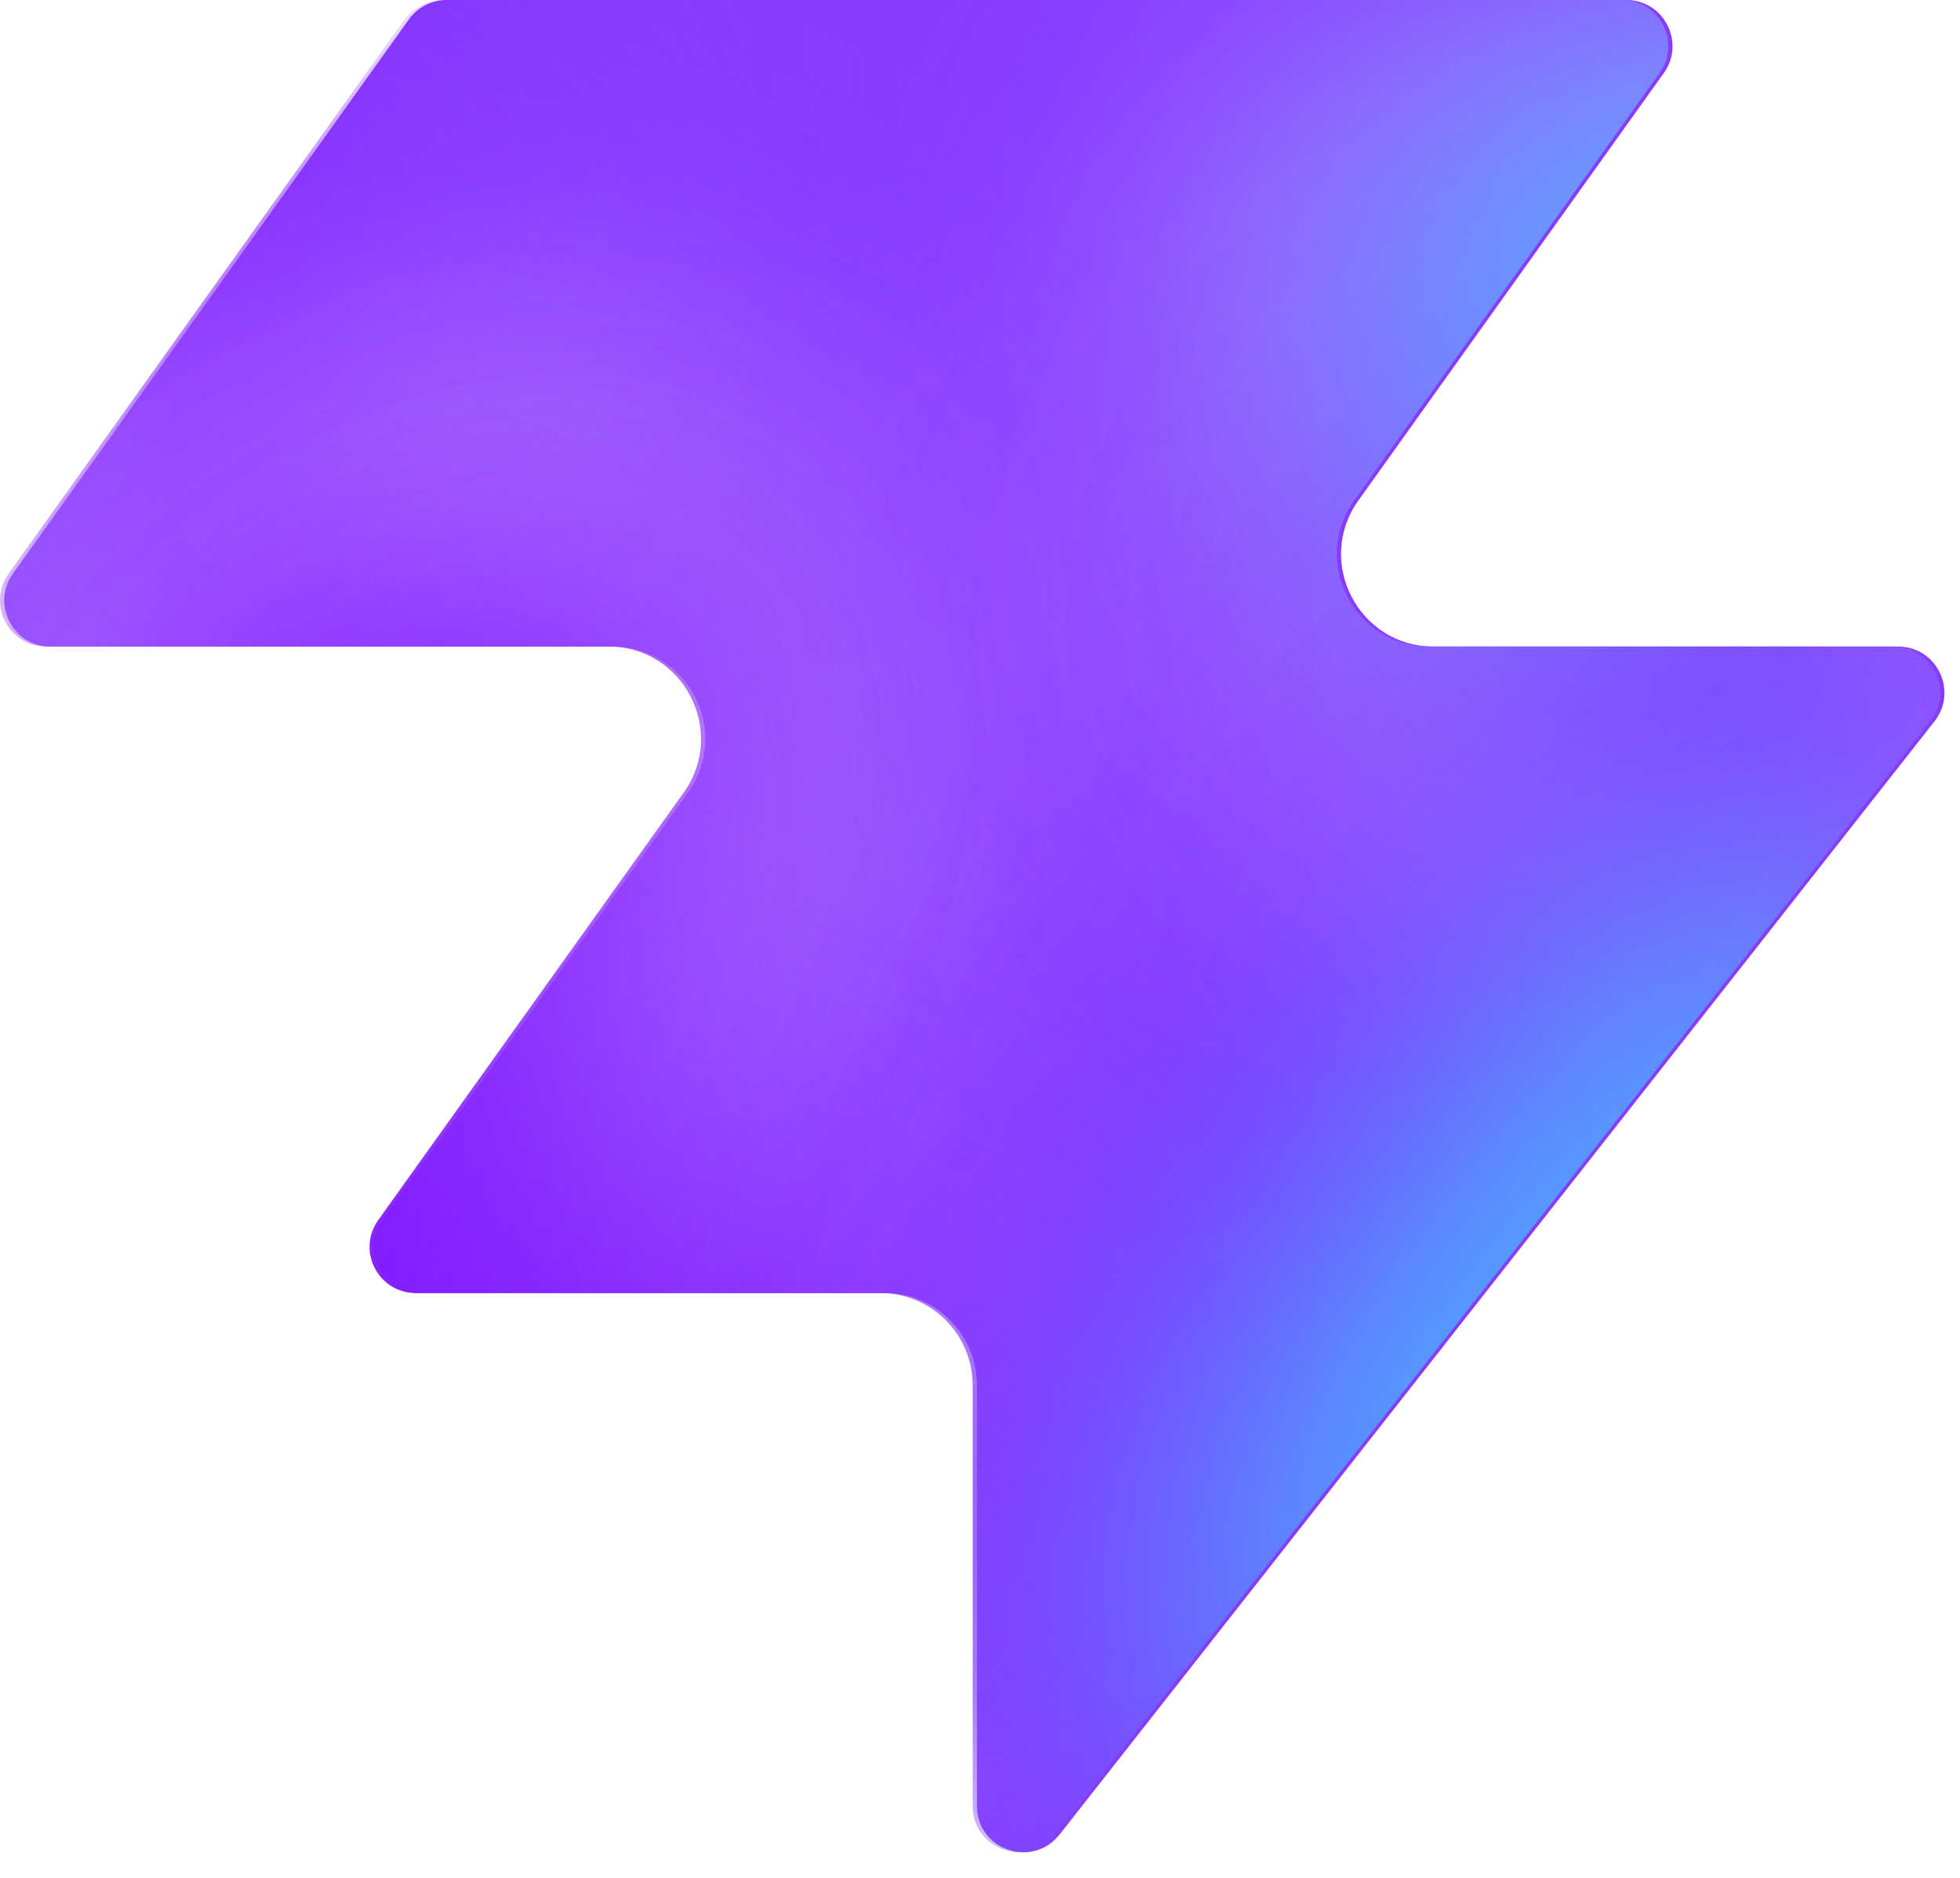
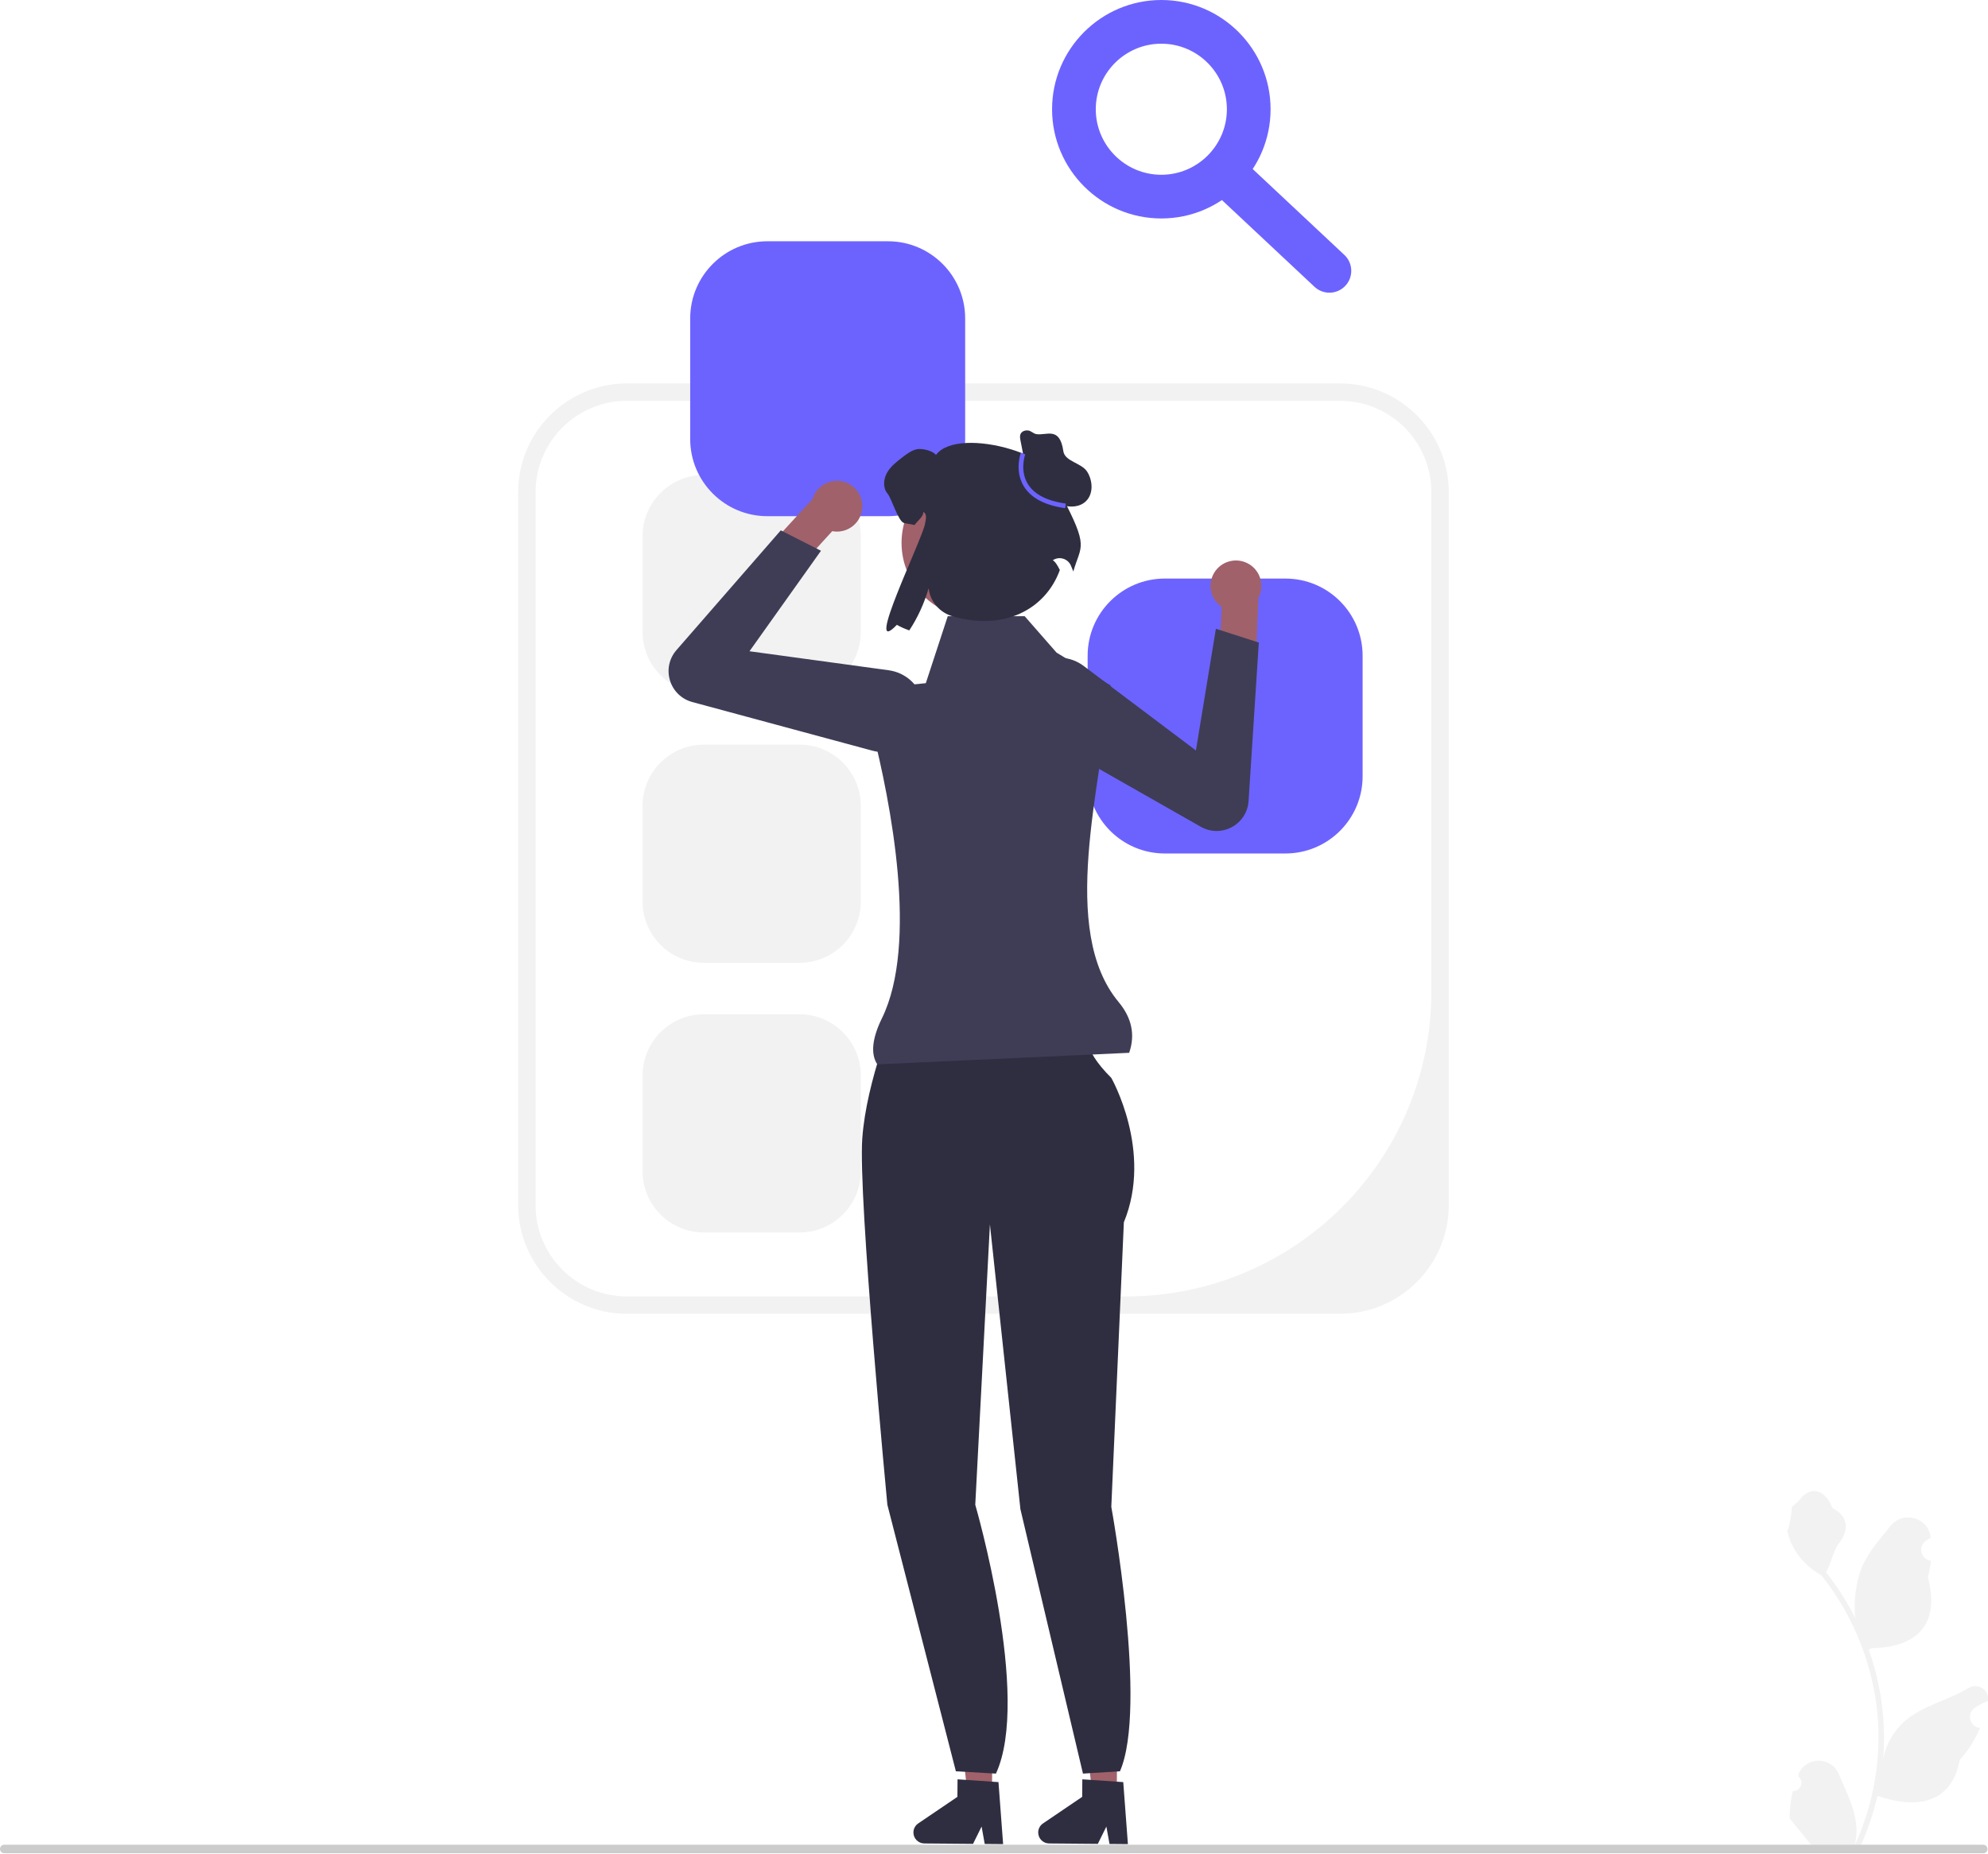
- <svg xmlns="http://www.w3.org/2000/svg" width="48" height="46" fill="none" viewBox="0 0 48 46">
-   <path fill="#863bff" d="M25.946 44.938c-.664.845-2.021.375-2.021-.698V33.937a2.26 2.26 0 0 0-2.262-2.262H10.287c-.92 0-1.456-1.04-.92-1.788l7.48-10.471c1.07-1.497 0-3.578-1.842-3.578H1.237c-.92 0-1.456-1.04-.92-1.788L10.013.474c.214-.297.556-.474.92-.474h28.894c.92 0 1.456 1.04.92 1.788l-7.48 10.471c-1.07 1.498 0 3.579 1.842 3.579h11.377c.943 0 1.473 1.088.89 1.83L25.947 44.94z" style="fill:#863bff;fill:color(display-p3 .525 .23 1);fill-opacity:1" />
-   <mask id="a" width="48" height="46" x="0" y="0" maskUnits="userSpaceOnUse" style="mask-type:alpha">
-     <path fill="#000" d="M25.842 44.938c-.664.844-2.021.375-2.021-.698V33.937a2.26 2.26 0 0 0-2.262-2.262H10.183c-.92 0-1.456-1.04-.92-1.788l7.48-10.471c1.07-1.498 0-3.579-1.842-3.579H1.133c-.92 0-1.456-1.04-.92-1.787L9.91.473c.214-.297.556-.474.92-.474h28.894c.92 0 1.456 1.04.92 1.788l-7.48 10.471c-1.07 1.498 0 3.578 1.842 3.578h11.377c.943 0 1.473 1.088.89 1.832L25.843 44.94z" style="fill:#000;fill-opacity:1" />
-   </mask>
-   <g mask="url(#a)">
-     <g filter="url(#b)">
-       <ellipse cx="5.508" cy="14.704" fill="#ede6ff" rx="5.508" ry="14.704" style="fill:#ede6ff;fill:color(display-p3 .927 .903 1);fill-opacity:1" transform="matrix(.00324 1 1 -.00324 -4.47 31.516)" />
+ <svg xmlns="http://www.w3.org/2000/svg" width="552.81" height="515.459" viewBox="0 0 552.81 515.459" role="img" artist="Katerina Limpitsouni" source="https://undraw.co/">
+   <path d="M372.633,365.415H174.325c-16.669,0-30.23-13.561-30.23-30.23V136.877c0-16.669,13.561-30.23,30.23-30.23h198.308c16.669,0,30.23,13.561,30.23,30.23v198.308c0,16.669-13.561,30.23-30.23,30.23ZM174.325,111.484c-14.024,0-25.393,11.369-25.393,25.393v198.308c0,14.024,11.369,25.393,25.393,25.393h138.91c46.829,0,84.791-37.962,84.791-84.791V136.877c0-14.024-11.369-25.393-25.393-25.393H174.325Z" fill="#f2f2f2" />
+   <path d="M195.704,132.106c-9.386,0-17.021,7.635-17.021,17.021v26.642c0,9.386,7.635,17.021,17.021,17.021h26.642c9.386,0,17.021-7.635,17.021-17.021v-26.642c0-9.386-7.635-17.021-17.021-17.021h-26.642Z" fill="#f2f2f2" />
+   <path d="M195.704,207.106c-9.386,0-17.021,7.635-17.021,17.021v26.642c0,9.386,7.635,17.021,17.021,17.021h26.642c9.386,0,17.021-7.635,17.021-17.021v-26.642c0-9.386-7.635-17.021-17.021-17.021h-26.642Z" fill="#f2f2f2" />
+   <path d="M195.704,282.106c-9.386,0-17.021,7.635-17.021,17.021v26.642c0,9.386,7.635,17.021,17.021,17.021h26.642c9.386,0,17.021-7.635,17.021-17.021v-26.642c0-9.386-7.635-17.021-17.021-17.021h-26.642Z" fill="#f2f2f2" />
+   <g>
+     <path d="M213.371,67.106c-11.826,0-21.447,9.621-21.447,21.447v33.569c0,11.826,9.621,21.447,21.447,21.447h33.569c11.826,0,21.447-9.621,21.447-21.447v-33.569c0-11.826-9.621-21.447-21.447-21.447h-33.569Z" fill="#6c63ff" />
+     <path d="M323.89,160.919c-11.826,0-21.447,9.621-21.447,21.447v33.569c0,11.826,9.621,21.447,21.447,21.447h33.569c11.826,0,21.447-9.621,21.447-21.447v-33.569c0-11.826-9.621-21.447-21.447-21.447h-33.569Z" fill="#6c63ff" />
+     <g>
+       <polygon points="275.842 498.808 269.023 498.75 266.004 471.833 276.069 471.917 275.842 498.808" fill="#a0616a" />
+       <path d="M253.998,509.652c-.015,1.679,1.338,3.06,3.023,3.076l13.559,.113,2.374-4.811,.872,4.836,5.116,.046-1.292-17.248-1.78-.118-7.26-.5-2.342-.157-.041,4.88-10.892,7.388c-.829,.563-1.328,1.495-1.336,2.496Z" fill="#2f2e41" />
    </g>
-     <g filter="url(#c)">
-       <ellipse cx="10.399" cy="29.851" fill="#ede6ff" rx="10.399" ry="29.851" style="fill:#ede6ff;fill:color(display-p3 .927 .903 1);fill-opacity:1" transform="matrix(.00324 1 1 -.00324 -39.328 7.883)" />
+     <g>
+       <polygon points="310.54 498.808 303.72 498.75 300.702 471.833 310.767 471.917 310.54 498.808" fill="#a0616a" />
+       <path d="M288.696,509.652c-.015,1.679,1.338,3.06,3.023,3.076l13.559,.113,2.374-4.811,.872,4.836,5.116,.046-1.292-17.248-1.78-.118-7.26-.5-2.342-.157-.041,4.88-10.892,7.388c-.829,.563-1.328,1.495-1.336,2.496Z" fill="#2f2e41" />
    </g>
-     <g filter="url(#d)">
-       <ellipse cx="5.508" cy="30.487" fill="#7e14ff" rx="5.508" ry="30.487" style="fill:#7e14ff;fill:color(display-p3 .492 .077 1);fill-opacity:1" transform="rotate(89.814 -25.913 -14.639)scale(1 -1)" />
+     <path d="M249.081,281.178l27.643,.873,26.189,5.82s-2.619,3.201,6.111,11.93c0,0,11.639,20.369,3.492,40.156l-3.492,79.148s10.181,55.794,2.402,73.551l-10.281,.643-17.396-73.55-8.479-79.209-4.074,77.984s15.585,53.527,5.744,74.776l-11.135-.643-19.052-74.133s-8.148-85.549-6.984-101.844c1.164-16.295,9.311-35.5,9.311-35.5Z" fill="#2f2e41" />
+     <g>
+       <path d="M341.914,156.113c-3.779,.978-6.049,4.835-5.071,8.614,.448,1.732,1.505,3.14,2.877,4.071l-0,.01-.536,12.985,9.937,4.598,.793-19.981-.069,.002c.862-1.535,1.159-3.389,.683-5.228-.978-3.779-4.835-6.049-8.614-5.071Z" fill="#a0616a" />
+       <path d="M286.378,202.455c-2.087-2.069-3.298-4.874-3.344-7.925-.061-4.092,1.99-7.807,5.486-9.935,4.026-2.452,9.06-2.204,12.825,.631l31.203,23.494,5.56-33.844,11.937,3.843-2.848,44.07c-.199,3.083-1.942,5.798-4.661,7.264-2.719,1.466-5.945,1.429-8.63-.098l-45.093-25.655c-.906-.515-1.722-1.137-2.435-1.844Z" fill="#3f3d56" />
    </g>
-     <g filter="url(#e)">
-       <ellipse cx="5.508" cy="30.599" fill="#7e14ff" rx="5.508" ry="30.599" style="fill:#7e14ff;fill:color(display-p3 .492 .077 1);fill-opacity:1" transform="rotate(89.814 -32.644 -3.334)scale(1 -1)" />
+     <g>
+       <path d="M238.799,137.182c1.995,3.355,.892,7.693-2.464,9.687-1.538,.914-3.28,1.171-4.91,.865l-.007,.007-8.761,9.599-10.294-3.73,13.505-14.748,.048,.05c.469-1.697,1.563-3.223,3.196-4.194,3.355-1.995,7.693-.892,9.687,2.464Z" fill="#a0616a" />
+       <path d="M242.584,208.787l-50.085-13.529c-2.982-.806-5.299-3.051-6.198-6.006-.899-2.955-.224-6.111,1.805-8.44l29.005-33.301,11.182,5.675-19.88,27.949,38.699,5.285c4.67,.638,8.419,4.006,9.552,8.581,.984,3.973-.175,8.054-3.099,10.918-2.18,2.134-5.015,3.274-7.954,3.274-1.004,0-2.021-.133-3.027-.405Z" fill="#3f3d56" />
    </g>
-     <g filter="url(#f)">
-       <ellipse cx="5.508" cy="30.599" fill="#7e14ff" rx="5.508" ry="30.599" style="fill:#7e14ff;fill:color(display-p3 .492 .077 1);fill-opacity:1" transform="matrix(.00324 1 1 -.00324 -34.34 30.47)" />
-     </g>
-     <g filter="url(#g)">
-       <ellipse cx="14.072" cy="22.078" fill="#ede6ff" rx="14.072" ry="22.078" style="fill:#ede6ff;fill:color(display-p3 .927 .903 1);fill-opacity:1" transform="rotate(93.35 24.506 48.493)scale(-1 1)" />
-     </g>
-     <g filter="url(#h)">
-       <ellipse cx="3.47" cy="21.501" fill="#7e14ff" rx="3.47" ry="21.501" style="fill:#7e14ff;fill:color(display-p3 .492 .077 1);fill-opacity:1" transform="rotate(89.009 28.708 47.59)scale(-1 1)" />
-     </g>
-     <g filter="url(#i)">
-       <ellipse cx="3.47" cy="21.501" fill="#7e14ff" rx="3.47" ry="21.501" style="fill:#7e14ff;fill:color(display-p3 .492 .077 1);fill-opacity:1" transform="rotate(89.009 28.708 47.59)scale(-1 1)" />
-     </g>
-     <g filter="url(#j)">
-       <ellipse cx=".387" cy="8.972" fill="#7e14ff" rx="4.407" ry="29.108" style="fill:#7e14ff;fill:color(display-p3 .492 .077 1);fill-opacity:1" transform="rotate(39.51 .387 8.972)" />
-     </g>
-     <g filter="url(#k)">
-       <ellipse cx="47.523" cy="-6.092" fill="#7e14ff" rx="4.407" ry="29.108" style="fill:#7e14ff;fill:color(display-p3 .492 .077 1);fill-opacity:1" transform="rotate(37.892 47.523 -6.092)" />
-     </g>
-     <g filter="url(#l)">
-       <ellipse cx="41.412" cy="6.333" fill="#47bfff" rx="5.971" ry="9.665" style="fill:#47bfff;fill:color(display-p3 .28 .748 1);fill-opacity:1" transform="rotate(37.892 41.412 6.333)" />
-     </g>
-     <g filter="url(#m)">
-       <ellipse cx="-1.879" cy="38.332" fill="#7e14ff" rx="4.407" ry="29.108" style="fill:#7e14ff;fill:color(display-p3 .492 .077 1);fill-opacity:1" transform="rotate(37.892 -1.88 38.332)" />
-     </g>
-     <g filter="url(#n)">
-       <ellipse cx="-1.879" cy="38.332" fill="#7e14ff" rx="4.407" ry="29.108" style="fill:#7e14ff;fill:color(display-p3 .492 .077 1);fill-opacity:1" transform="rotate(37.892 -1.88 38.332)" />
-     </g>
-     <g filter="url(#o)">
-       <ellipse cx="35.651" cy="29.907" fill="#7e14ff" rx="4.407" ry="29.108" style="fill:#7e14ff;fill:color(display-p3 .492 .077 1);fill-opacity:1" transform="rotate(37.892 35.651 29.907)" />
-     </g>
-     <g filter="url(#p)">
-       <ellipse cx="38.418" cy="32.4" fill="#47bfff" rx="5.971" ry="15.297" style="fill:#47bfff;fill:color(display-p3 .28 .748 1);fill-opacity:1" transform="rotate(37.892 38.418 32.4)" />
-     </g>
+     <path d="M313.989,292.822l-70.038,3.213c-1.924-2.921-1.403-7.313,1.291-12.814,10.171-20.767,2.447-60.055-2.75-80.512-1.458-5.74,2.456-11.446,8.349-12.035l6.604-.66,6.104-18.634h21.379l8.869,10.133,15.052,9.144c-2.74,28.221-14.414,68.071,2.217,88.055,3.637,4.371,4.669,9.097,2.923,14.111Z" fill="#3f3d56" />
+     <circle cx="271.519" cy="150.987" r="20.824" fill="#a0616a" />
+     <path d="M295.082,137.658c2.897-10.563-28.679-19.621-34.815-11.114-.853-1.209-4.007-1.944-5.453-1.573-1.447,.371-2.664,1.298-3.851,2.196-1.632,1.254-3.324,2.552-4.326,4.355-1.009,1.796-1.165,4.244,.193,5.802,1.076,1.239,2.966,7.823,4.584,8.15,1.128,.23,2.077,.415,2.894,.549,.727-1.061,2.581-2.394,2.448-3.677,1.098,.727,.697,2.006,.476,3.314-.737,4.354-17.346,38.055-7.833,28.124,.942,.556,2.107,1.076,3.45,1.551,2.278-3.435,4.147-7.486,5.379-11.723l.009,.078c.424,3.682,3.115,6.703,6.674,7.734,14.279,4.137,25.83-1.933,29.803-12.88-1.455-2.953-2.088-2.632-1.958-2.72,1.816-1.224,4.311-.423,5.092,1.622,.23,.603,.439,1.118,.62,1.506,2.07-7.405,4.532-6.336-3.385-21.294Z" fill="#2f2e41" />
+     <path d="M285.231,129.994l-1.459-7.457c-.123-.627-.239-1.307,.044-1.88,.363-.736,1.297-1.041,2.109-.924,.812,.117,1.42,.859,2.228,1.002,2.81,.497,6.524-2.279,7.531,4.742,.42,2.927,5.091,3.237,6.651,5.749,1.56,2.512,1.751,6.139-.377,8.191-1.7,1.639-4.431,1.828-6.639,.991-2.208-.837-3.981-2.529-5.529-4.312s-2.95-3.714-4.736-5.259" fill="#2f2e41" />
+     <path d="M296.195,141.336c-5.698-.796-9.582-2.868-11.544-6.159-2.568-4.307-.848-9.05-.773-9.25l1.204,.448c-.016,.044-1.576,4.385,.68,8.156,1.755,2.933,5.325,4.795,10.611,5.533l-.178,1.273Z" fill="#6c63ff" />
  </g>
-   <defs>
-     <filter id="b" width="60.045" height="41.654" x="-19.77" y="16.149" color-interpolation-filters="sRGB" filterUnits="userSpaceOnUse">
-       <feFlood flood-opacity="0" result="BackgroundImageFix" />
-       <feBlend in="SourceGraphic" in2="BackgroundImageFix" result="shape" />
-       <feGaussianBlur result="effect1_foregroundBlur_2002_17158" stdDeviation="7.659" />
-     </filter>
-     <filter id="c" width="90.34" height="51.437" x="-54.613" y="-7.533" color-interpolation-filters="sRGB" filterUnits="userSpaceOnUse">
-       <feFlood flood-opacity="0" result="BackgroundImageFix" />
-       <feBlend in="SourceGraphic" in2="BackgroundImageFix" result="shape" />
-       <feGaussianBlur result="effect1_foregroundBlur_2002_17158" stdDeviation="7.659" />
-     </filter>
-     <filter id="d" width="79.355" height="29.4" x="-49.64" y="2.03" color-interpolation-filters="sRGB" filterUnits="userSpaceOnUse">
-       <feFlood flood-opacity="0" result="BackgroundImageFix" />
-       <feBlend in="SourceGraphic" in2="BackgroundImageFix" result="shape" />
-       <feGaussianBlur result="effect1_foregroundBlur_2002_17158" stdDeviation="4.596" />
-     </filter>
-     <filter id="e" width="79.579" height="29.4" x="-45.045" y="20.029" color-interpolation-filters="sRGB" filterUnits="userSpaceOnUse">
-       <feFlood flood-opacity="0" result="BackgroundImageFix" />
-       <feBlend in="SourceGraphic" in2="BackgroundImageFix" result="shape" />
-       <feGaussianBlur result="effect1_foregroundBlur_2002_17158" stdDeviation="4.596" />
-     </filter>
-     <filter id="f" width="79.579" height="29.4" x="-43.513" y="21.178" color-interpolation-filters="sRGB" filterUnits="userSpaceOnUse">
-       <feFlood flood-opacity="0" result="BackgroundImageFix" />
-       <feBlend in="SourceGraphic" in2="BackgroundImageFix" result="shape" />
-       <feGaussianBlur result="effect1_foregroundBlur_2002_17158" stdDeviation="4.596" />
-     </filter>
-     <filter id="g" width="74.749" height="58.852" x="15.756" y="-17.901" color-interpolation-filters="sRGB" filterUnits="userSpaceOnUse">
-       <feFlood flood-opacity="0" result="BackgroundImageFix" />
-       <feBlend in="SourceGraphic" in2="BackgroundImageFix" result="shape" />
-       <feGaussianBlur result="effect1_foregroundBlur_2002_17158" stdDeviation="7.659" />
-     </filter>
-     <filter id="h" width="61.377" height="25.362" x="23.548" y="2.284" color-interpolation-filters="sRGB" filterUnits="userSpaceOnUse">
-       <feFlood flood-opacity="0" result="BackgroundImageFix" />
-       <feBlend in="SourceGraphic" in2="BackgroundImageFix" result="shape" />
-       <feGaussianBlur result="effect1_foregroundBlur_2002_17158" stdDeviation="4.596" />
-     </filter>
-     <filter id="i" width="61.377" height="25.362" x="23.548" y="2.284" color-interpolation-filters="sRGB" filterUnits="userSpaceOnUse">
-       <feFlood flood-opacity="0" result="BackgroundImageFix" />
-       <feBlend in="SourceGraphic" in2="BackgroundImageFix" result="shape" />
-       <feGaussianBlur result="effect1_foregroundBlur_2002_17158" stdDeviation="4.596" />
-     </filter>
-     <filter id="j" width="56.045" height="63.649" x="-27.636" y="-22.853" color-interpolation-filters="sRGB" filterUnits="userSpaceOnUse">
-       <feFlood flood-opacity="0" result="BackgroundImageFix" />
-       <feBlend in="SourceGraphic" in2="BackgroundImageFix" result="shape" />
-       <feGaussianBlur result="effect1_foregroundBlur_2002_17158" stdDeviation="4.596" />
-     </filter>
-     <filter id="k" width="54.814" height="64.646" x="20.116" y="-38.415" color-interpolation-filters="sRGB" filterUnits="userSpaceOnUse">
-       <feFlood flood-opacity="0" result="BackgroundImageFix" />
-       <feBlend in="SourceGraphic" in2="BackgroundImageFix" result="shape" />
-       <feGaussianBlur result="effect1_foregroundBlur_2002_17158" stdDeviation="4.596" />
-     </filter>
-     <filter id="l" width="33.541" height="35.313" x="24.641" y="-11.323" color-interpolation-filters="sRGB" filterUnits="userSpaceOnUse">
-       <feFlood flood-opacity="0" result="BackgroundImageFix" />
-       <feBlend in="SourceGraphic" in2="BackgroundImageFix" result="shape" />
-       <feGaussianBlur result="effect1_foregroundBlur_2002_17158" stdDeviation="4.596" />
-     </filter>
-     <filter id="m" width="54.814" height="64.646" x="-29.286" y="6.009" color-interpolation-filters="sRGB" filterUnits="userSpaceOnUse">
-       <feFlood flood-opacity="0" result="BackgroundImageFix" />
-       <feBlend in="SourceGraphic" in2="BackgroundImageFix" result="shape" />
-       <feGaussianBlur result="effect1_foregroundBlur_2002_17158" stdDeviation="4.596" />
-     </filter>
-     <filter id="n" width="54.814" height="64.646" x="-29.286" y="6.009" color-interpolation-filters="sRGB" filterUnits="userSpaceOnUse">
-       <feFlood flood-opacity="0" result="BackgroundImageFix" />
-       <feBlend in="SourceGraphic" in2="BackgroundImageFix" result="shape" />
-       <feGaussianBlur result="effect1_foregroundBlur_2002_17158" stdDeviation="4.596" />
-     </filter>
-     <filter id="o" width="54.814" height="64.646" x="8.244" y="-2.416" color-interpolation-filters="sRGB" filterUnits="userSpaceOnUse">
-       <feFlood flood-opacity="0" result="BackgroundImageFix" />
-       <feBlend in="SourceGraphic" in2="BackgroundImageFix" result="shape" />
-       <feGaussianBlur result="effect1_foregroundBlur_2002_17158" stdDeviation="4.596" />
-     </filter>
-     <filter id="p" width="39.409" height="43.623" x="18.713" y="10.588" color-interpolation-filters="sRGB" filterUnits="userSpaceOnUse">
-       <feFlood flood-opacity="0" result="BackgroundImageFix" />
-       <feBlend in="SourceGraphic" in2="BackgroundImageFix" result="shape" />
-       <feGaussianBlur result="effect1_foregroundBlur_2002_17158" stdDeviation="4.596" />
-     </filter>
-   </defs>
+   <path d="M322.934,60.762c-16.751,0-30.381-13.63-30.381-30.381S306.183,0,322.934,0s30.381,13.63,30.381,30.381-13.63,30.381-30.381,30.381Zm0-48.61c-10.052,0-18.229,8.177-18.229,18.229s8.177,18.229,18.229,18.229,18.229-8.177,18.229-18.229-8.177-18.229-18.229-18.229Z" fill="#6c63ff" />
+   <path d="M369.677,81.409c-1.489,0-2.982-.543-4.154-1.644l-28.515-26.723c-2.451-2.293-2.575-6.139-.279-8.586,2.29-2.457,6.136-2.578,8.586-.279l28.515,26.723c2.451,2.293,2.575,6.139,.279,8.586-1.196,1.279-2.813,1.923-4.433,1.923Z" fill="#6c63ff" />
+   <g>
+     <path d="M498.551,498.126c2.066,.129,3.208-2.437,1.645-3.933l-.155-.618c.02-.05,.041-.099,.062-.148,2.089-4.982,9.17-4.947,11.241,.042,1.839,4.428,4.179,8.864,4.756,13.546,.258,2.067,.142,4.172-.316,6.2,4.308-9.411,6.575-19.687,6.575-30.021,0-2.597-.142-5.193-.433-7.783-.239-2.119-.568-4.224-.995-6.31-2.306-11.277-7.299-22.018-14.5-30.99-3.462-1.892-6.349-4.851-8.093-8.397-.626-1.279-1.117-2.655-1.35-4.056,.394,.052,1.486-5.949,1.188-6.317,.549-.833,1.532-1.247,2.131-2.06,2.982-4.043,7.091-3.337,9.236,2.157,4.582,2.313,4.627,6.148,1.815,9.837-1.789,2.347-2.035,5.522-3.604,8.035,.162,.207,.329,.407,.491,.614,2.961,3.798,5.522,7.88,7.681,12.169-.61-4.766,.291-10.508,1.826-14.21,1.748-4.217,5.025-7.769,7.91-11.415,3.466-4.379,10.573-2.468,11.184,3.083,.006,.054,.012,.107,.017,.161-.429,.242-.848,.499-1.259,.77-2.339,1.547-1.531,5.174,1.241,5.602l.063,.01c-.155,1.544-.42,3.074-.807,4.579,3.702,14.316-4.29,19.53-15.701,19.764-.252,.129-.497,.258-.749,.381,1.156,3.255,2.08,6.594,2.764,9.979,.614,2.99,1.04,6.013,1.279,9.049,.297,3.83,.271,7.68-.052,11.503l.019-.136c.82-4.211,3.107-8.145,6.427-10.87,4.946-4.063,11.933-5.559,17.268-8.824,2.568-1.572,5.859,.459,5.411,3.437l-.022,.143c-.794,.323-1.569,.698-2.319,1.117-.429,.242-.848,.499-1.259,.77-2.339,1.547-1.531,5.174,1.241,5.602l.063,.01c.045,.006,.084,.013,.129,.019-1.363,3.236-3.262,6.239-5.639,8.829-2.315,12.497-12.256,13.683-22.89,10.044h-.006c-1.163,5.064-2.861,10.011-5.044,14.726h-18.02c-.065-.2-.123-.407-.181-.607,1.666,.103,3.346,.006,4.986-.297-1.337-1.641-2.674-3.294-4.011-4.935-.032-.032-.058-.065-.084-.097-.678-.84-1.363-1.673-2.041-2.512l-0-.001c-.042-2.578,.267-5.147,.879-7.64l.001-0Z" fill="#f2f2f2" />
+     <path d="M0,514.269c0,.66,.53,1.19,1.19,1.19H551.48c.66,0,1.19-.53,1.19-1.19,0-.66-.53-1.19-1.19-1.19H1.19c-.66,0-1.19,.53-1.19,1.19Z" fill="#ccc" />
+   </g>
</svg>
